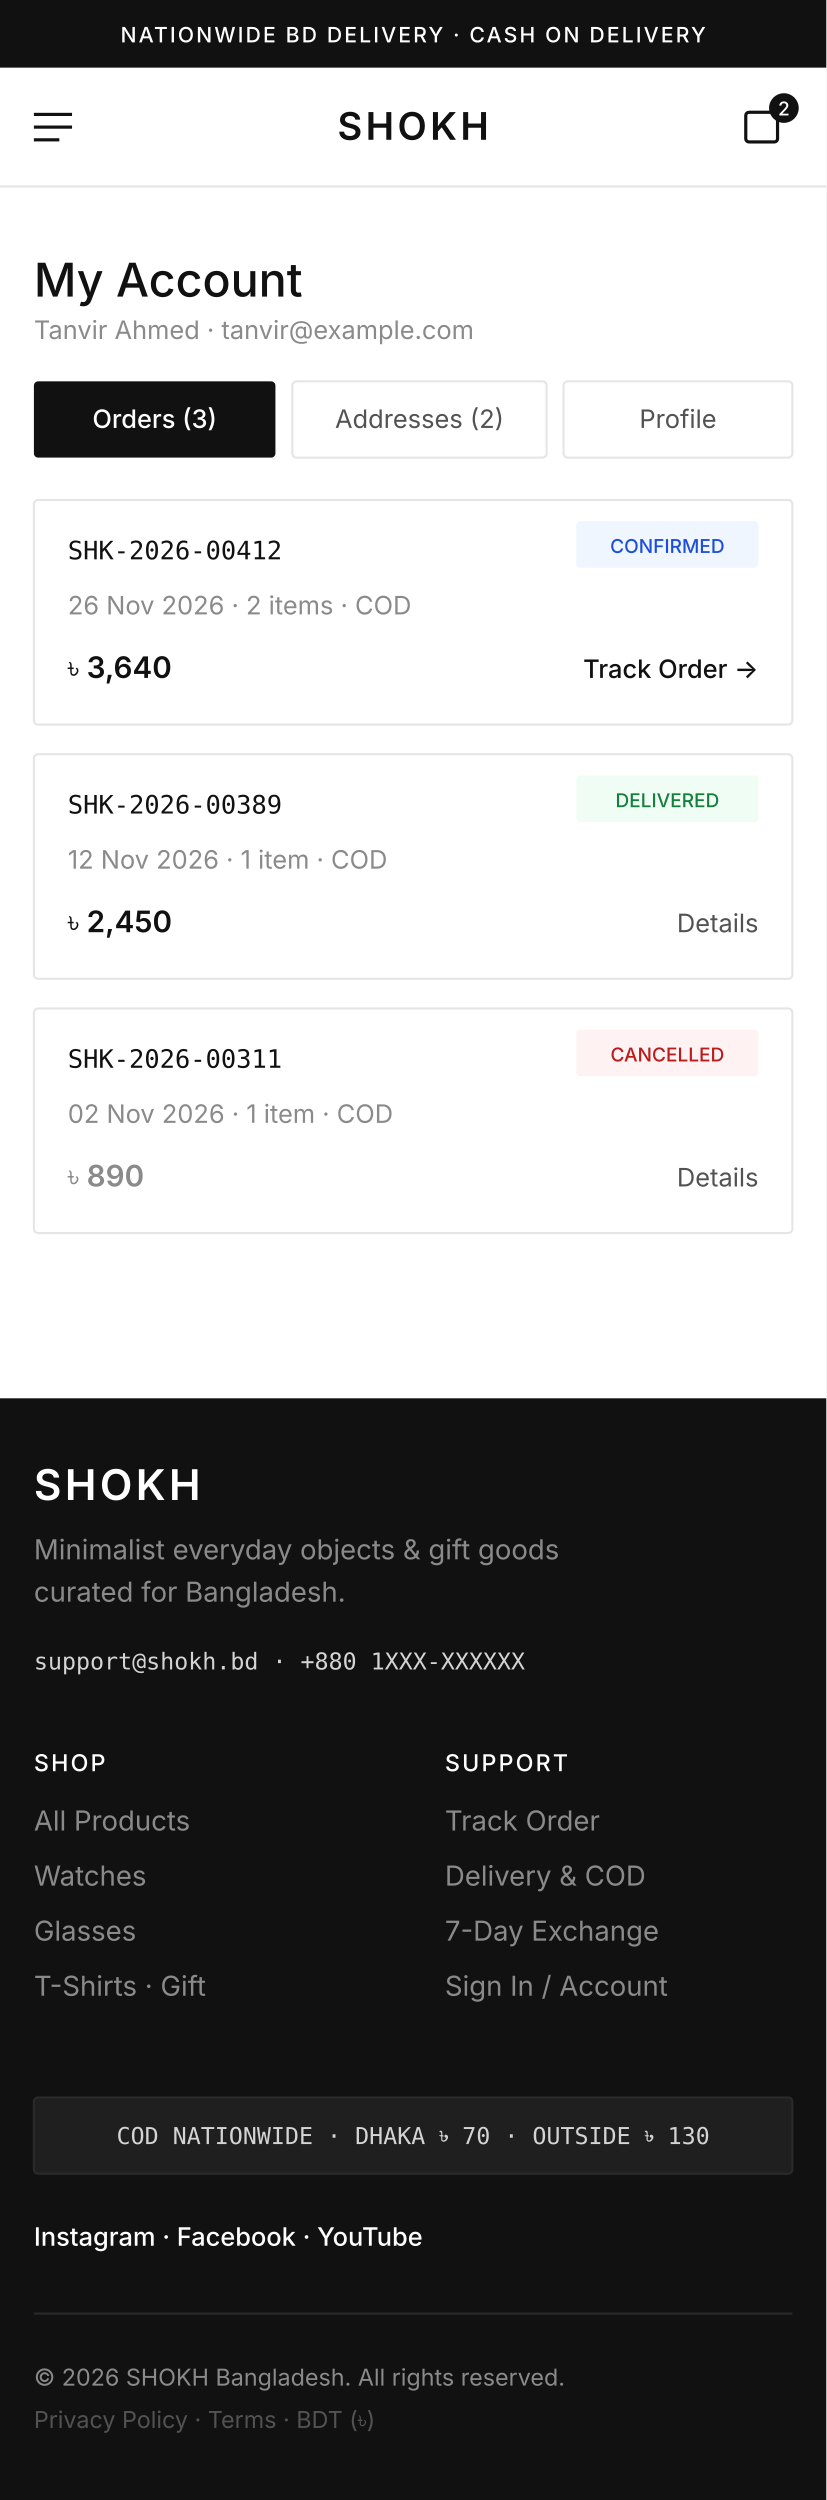
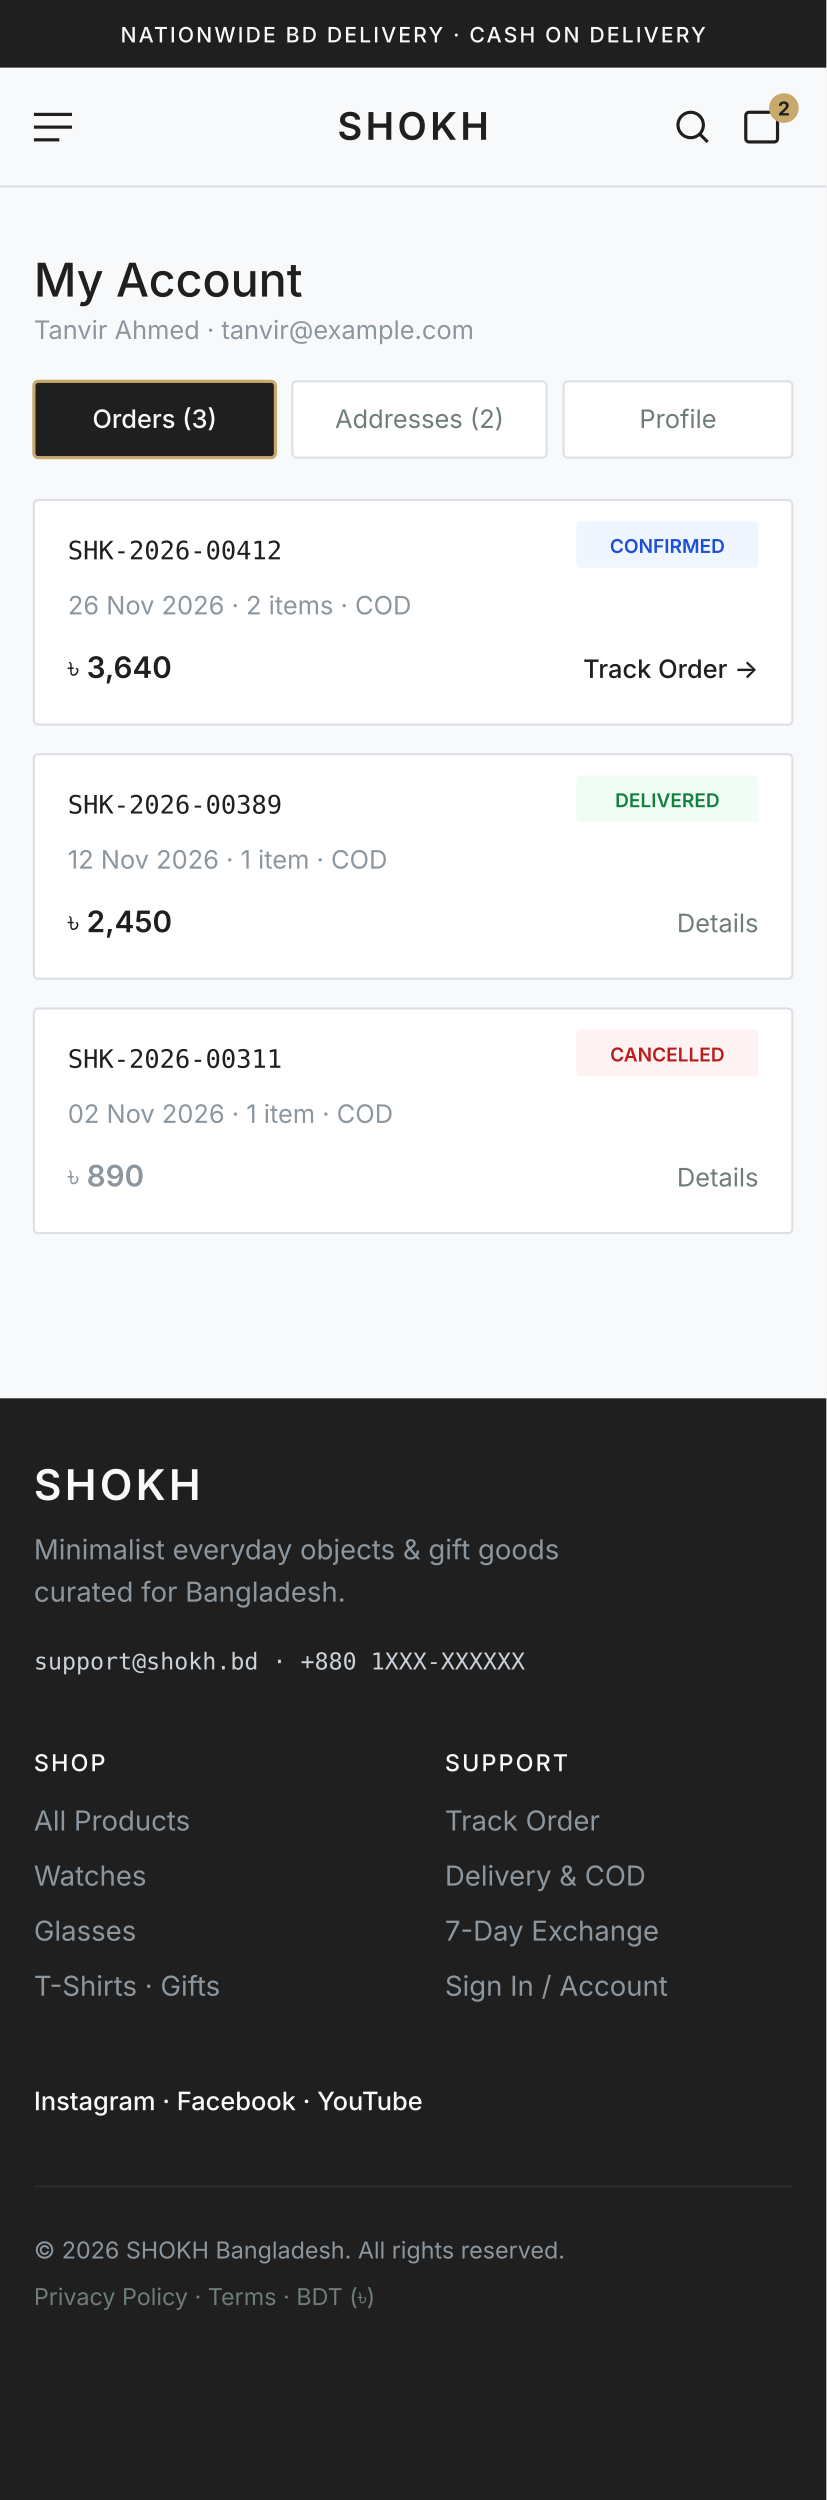
<svg xmlns="http://www.w3.org/2000/svg" width="390" height="1180" viewBox="0 0 390 1180" fill="none">
-   <rect id="Account-Orders-Mobile-BG" width="390" height="1180" fill="#FFFFFF" />
+   <rect id="Account-Orders-Mobile-BG" width="390" height="1180" fill="#F8F9FA" />
  <g id="01-Mobile-Navbar">
-     <rect width="390" height="32" fill="#111111" />
-     <text x="195" y="20" text-anchor="middle" fill="#FFFFFF" font-family="Inter, sans-serif" font-size="10" font-weight="500" letter-spacing="1">NATIONWIDE BD DELIVERY · CASH ON DELIVERY</text>
-     <rect y="32" width="390" height="56" fill="#FFFFFF" />
-     <line x1="0" y1="88" x2="390" y2="88" stroke="#E5E5E5" />
-     <line x1="16" y1="54" x2="34" y2="54" stroke="#111111" stroke-width="1.5" />
-     <line x1="16" y1="60" x2="34" y2="60" stroke="#111111" stroke-width="1.5" />
-     <line x1="16" y1="66" x2="28" y2="66" stroke="#111111" stroke-width="1.5" />
-     <text x="195" y="66" text-anchor="middle" fill="#111111" font-family="Inter, sans-serif" font-size="18" font-weight="600" letter-spacing="1.6">SHOKH</text>
-     <rect x="352" y="53" width="15" height="14" rx="1.5" stroke="#111111" stroke-width="1.5" />
-     <circle cx="370" cy="51" r="7" fill="#111111" />
-     <text x="370" y="54.5" text-anchor="middle" fill="#FFFFFF" font-family="Inter, sans-serif" font-size="9" font-weight="500">2</text>
+     <rect width="390" height="32" fill="#1F1F1F" />
+     <text x="195" y="20" text-anchor="middle" fill="#F8F9FA" font-family="Inter, sans-serif" font-size="10" font-weight="500" letter-spacing="1">NATIONWIDE BD DELIVERY · CASH ON DELIVERY</text>
+     <rect y="32" width="390" height="56" fill="#F8F9FA" />
+     <line x1="0" y1="88" x2="390" y2="88" stroke="#DCE0E6" />
+     <line x1="16" y1="54" x2="34" y2="54" stroke="#1F1F1F" stroke-width="1.5" />
+     <line x1="16" y1="60" x2="34" y2="60" stroke="#1F1F1F" stroke-width="1.5" />
+     <line x1="16" y1="66" x2="28" y2="66" stroke="#1F1F1F" stroke-width="1.5" />
+     <text x="195" y="66" text-anchor="middle" fill="#1F1F1F" font-family="Inter, sans-serif" font-size="18" font-weight="600" letter-spacing="1.6">SHOKH</text>
+     <circle cx="326" cy="59" r="6" stroke="#1F1F1F" stroke-width="1.5" />
+     <line x1="330" y1="63" x2="334" y2="67" stroke="#1F1F1F" stroke-width="1.5" />
+     <rect x="352" y="53" width="15" height="14" rx="1.5" stroke="#1F1F1F" stroke-width="1.5" />
+     <circle cx="370" cy="51" r="7" fill="#C8A96B" />
+     <text x="370" y="54.5" text-anchor="middle" fill="#1F1F1F" font-family="Inter, sans-serif" font-size="9" font-weight="700">2</text>
  </g>
  <g id="02-Mobile-Account-Orders" transform="translate(0, 116)">
-     <text x="16" y="24" fill="#111111" font-family="Inter, sans-serif" font-size="22" font-weight="500">My Account</text>
-     <text x="16" y="44" fill="#8A8A8A" font-family="Inter, sans-serif" font-size="12">Tanvir Ahmed · tanvir@example.com</text>
-     <rect x="16" y="64" width="114" height="36" rx="2" fill="#111111" />
-     <text x="73" y="86" text-anchor="middle" fill="#FFFFFF" font-family="Inter, sans-serif" font-size="12" font-weight="500">Orders (3)</text>
-     <rect x="138" y="64" width="120" height="36" rx="2" fill="#FFFFFF" stroke="#E5E5E5" />
-     <text x="198" y="86" text-anchor="middle" fill="#525252" font-family="Inter, sans-serif" font-size="12">Addresses (2)</text>
-     <rect x="266" y="64" width="108" height="36" rx="2" fill="#FFFFFF" stroke="#E5E5E5" />
-     <text x="320" y="86" text-anchor="middle" fill="#525252" font-family="Inter, sans-serif" font-size="12">Profile</text>
-     <rect x="16" y="120" width="358" height="106" rx="2" fill="#FFFFFF" stroke="#E5E5E5" />
-     <text x="32" y="148" fill="#111111" font-family="JetBrains Mono, monospace" font-size="12" font-weight="500">SHK-2026-00412</text>
+     <text x="16" y="24" fill="#1F1F1F" font-family="Inter, sans-serif" font-size="22" font-weight="500">My Account</text>
+     <text x="16" y="44" fill="#8C969E" font-family="Inter, sans-serif" font-size="12">Tanvir Ahmed · tanvir@example.com</text>
+     <rect x="16" y="64" width="114" height="36" rx="2" fill="#1F1F1F" stroke="#C8A96B" stroke-width="1.5" />
+     <text x="73" y="86" text-anchor="middle" fill="#F8F9FA" font-family="Inter, sans-serif" font-size="12" font-weight="500">Orders (3)</text>
+     <rect x="138" y="64" width="120" height="36" rx="2" fill="#FFFFFF" stroke="#DCE0E6" />
+     <text x="198" y="86" text-anchor="middle" fill="#6E7C7C" font-family="Inter, sans-serif" font-size="12">Addresses (2)</text>
+     <rect x="266" y="64" width="108" height="36" rx="2" fill="#FFFFFF" stroke="#DCE0E6" />
+     <text x="320" y="86" text-anchor="middle" fill="#6E7C7C" font-family="Inter, sans-serif" font-size="12">Profile</text>
+     <rect x="16" y="120" width="358" height="106" rx="2" fill="#FFFFFF" stroke="#DCE0E6" />
+     <text x="32" y="148" fill="#1F1F1F" font-family="JetBrains Mono, monospace" font-size="12" font-weight="500">SHK-2026-00412</text>
    <rect x="272" y="130" width="86" height="22" rx="2" fill="#EFF6FF" />
-     <text x="315" y="145" text-anchor="middle" fill="#1D4ED8" font-family="Inter, sans-serif" font-size="9" font-weight="500">CONFIRMED</text>
-     <text x="32" y="174" fill="#8A8A8A" font-family="Inter, sans-serif" font-size="12">26 Nov 2026 · 2 items · COD</text>
-     <text x="32" y="204" fill="#111111" font-family="Inter, sans-serif" font-size="14" font-weight="600">৳ 3,640</text>
-     <text x="358" y="204" text-anchor="end" fill="#111111" font-family="Inter, sans-serif" font-size="12" font-weight="500">Track Order →</text>
-     <rect x="16" y="240" width="358" height="106" rx="2" fill="#FFFFFF" stroke="#E5E5E5" />
-     <text x="32" y="268" fill="#111111" font-family="JetBrains Mono, monospace" font-size="12" font-weight="500">SHK-2026-00389</text>
+     <text x="315" y="145" text-anchor="middle" fill="#1D4ED8" font-family="Inter, sans-serif" font-size="9" font-weight="600">CONFIRMED</text>
+     <text x="32" y="174" fill="#8C969E" font-family="Inter, sans-serif" font-size="12">26 Nov 2026 · 2 items · COD</text>
+     <text x="32" y="204" fill="#1F1F1F" font-family="Inter, sans-serif" font-size="14" font-weight="600">৳ 3,640</text>
+     <text x="358" y="204" text-anchor="end" fill="#1F1F1F" font-family="Inter, sans-serif" font-size="12" font-weight="500">Track Order →</text>
+     <rect x="16" y="240" width="358" height="106" rx="2" fill="#FFFFFF" stroke="#DCE0E6" />
+     <text x="32" y="268" fill="#1F1F1F" font-family="JetBrains Mono, monospace" font-size="12" font-weight="500">SHK-2026-00389</text>
    <rect x="272" y="250" width="86" height="22" rx="2" fill="#F0FDF4" />
-     <text x="315" y="265" text-anchor="middle" fill="#15803D" font-family="Inter, sans-serif" font-size="9" font-weight="500">DELIVERED</text>
-     <text x="32" y="294" fill="#8A8A8A" font-family="Inter, sans-serif" font-size="12">12 Nov 2026 · 1 item · COD</text>
-     <text x="32" y="324" fill="#111111" font-family="Inter, sans-serif" font-size="14" font-weight="600">৳ 2,450</text>
-     <text x="358" y="324" text-anchor="end" fill="#525252" font-family="Inter, sans-serif" font-size="12">Details</text>
-     <rect x="16" y="360" width="358" height="106" rx="2" fill="#FFFFFF" stroke="#E5E5E5" />
-     <text x="32" y="388" fill="#111111" font-family="JetBrains Mono, monospace" font-size="12" font-weight="500">SHK-2026-00311</text>
+     <text x="315" y="265" text-anchor="middle" fill="#15803D" font-family="Inter, sans-serif" font-size="9" font-weight="600">DELIVERED</text>
+     <text x="32" y="294" fill="#8C969E" font-family="Inter, sans-serif" font-size="12">12 Nov 2026 · 1 item · COD</text>
+     <text x="32" y="324" fill="#1F1F1F" font-family="Inter, sans-serif" font-size="14" font-weight="600">৳ 2,450</text>
+     <text x="358" y="324" text-anchor="end" fill="#6E7C7C" font-family="Inter, sans-serif" font-size="12">Details</text>
+     <rect x="16" y="360" width="358" height="106" rx="2" fill="#FFFFFF" stroke="#DCE0E6" />
+     <text x="32" y="388" fill="#1F1F1F" font-family="JetBrains Mono, monospace" font-size="12" font-weight="500">SHK-2026-00311</text>
    <rect x="272" y="370" width="86" height="22" rx="2" fill="#FEF2F2" />
-     <text x="315" y="385" text-anchor="middle" fill="#B91C1C" font-family="Inter, sans-serif" font-size="9" font-weight="500">CANCELLED</text>
-     <text x="32" y="414" fill="#8A8A8A" font-family="Inter, sans-serif" font-size="12">02 Nov 2026 · 1 item · COD</text>
-     <text x="32" y="444" fill="#8A8A8A" font-family="Inter, sans-serif" font-size="14" font-weight="600">৳ 890</text>
-     <text x="358" y="444" text-anchor="end" fill="#525252" font-family="Inter, sans-serif" font-size="12">Details</text>
+     <text x="315" y="385" text-anchor="middle" fill="#B91C1C" font-family="Inter, sans-serif" font-size="9" font-weight="600">CANCELLED</text>
+     <text x="32" y="414" fill="#8C969E" font-family="Inter, sans-serif" font-size="12">02 Nov 2026 · 1 item · COD</text>
+     <text x="32" y="444" fill="#8C969E" font-family="Inter, sans-serif" font-size="14" font-weight="600">৳ 890</text>
+     <text x="358" y="444" text-anchor="end" fill="#6E7C7C" font-family="Inter, sans-serif" font-size="12">Details</text>
  </g>
  <g id="03-Mobile-Footer" transform="translate(0, 660)">
-     <rect width="390" height="520" fill="#111111" />
-     <text x="16" y="48" fill="#FFFFFF" font-family="Inter, sans-serif" font-size="20" font-weight="600" letter-spacing="1.6">SHOKH</text>
-     <text x="16" y="76" fill="#8A8A8A" font-family="Inter, sans-serif" font-size="13">Minimalist everyday objects &amp; gift goods</text>
-     <text x="16" y="96" fill="#8A8A8A" font-family="Inter, sans-serif" font-size="13">curated for Bangladesh.</text>
-     <text x="16" y="128" fill="#D4D4D4" font-family="JetBrains Mono, monospace" font-size="11">support@shokh.bd · +880 1XXX-XXXXXX</text>
-     <text x="16" y="176" fill="#FFFFFF" font-family="Inter, sans-serif" font-size="11" font-weight="500" letter-spacing="1">SHOP</text>
-     <text x="16" y="204" fill="#8A8A8A" font-family="Inter, sans-serif" font-size="13">All Products</text>
-     <text x="16" y="230" fill="#8A8A8A" font-family="Inter, sans-serif" font-size="13">Watches</text>
-     <text x="16" y="256" fill="#8A8A8A" font-family="Inter, sans-serif" font-size="13">Glasses</text>
-     <text x="16" y="282" fill="#8A8A8A" font-family="Inter, sans-serif" font-size="13">T-Shirts · Gift</text>
-     <text x="210" y="176" fill="#FFFFFF" font-family="Inter, sans-serif" font-size="11" font-weight="500" letter-spacing="1">SUPPORT</text>
-     <text x="210" y="204" fill="#8A8A8A" font-family="Inter, sans-serif" font-size="13">Track Order</text>
-     <text x="210" y="230" fill="#8A8A8A" font-family="Inter, sans-serif" font-size="13">Delivery &amp; COD</text>
-     <text x="210" y="256" fill="#8A8A8A" font-family="Inter, sans-serif" font-size="13">7-Day Exchange</text>
-     <text x="210" y="282" fill="#8A8A8A" font-family="Inter, sans-serif" font-size="13">Sign In / Account</text>
-     <rect x="16" y="330" width="358" height="36" rx="2" fill="#1F1F1F" stroke="#2A2A2A" />
-     <text x="195" y="352" text-anchor="middle" fill="#D4D4D4" font-family="JetBrains Mono, monospace" font-size="11">COD NATIONWIDE · DHAKA ৳ 70 · OUTSIDE ৳ 130</text>
-     <text x="16" y="400" fill="#FFFFFF" font-family="Inter, sans-serif" font-size="12" font-weight="500">Instagram  ·  Facebook  ·  YouTube</text>
-     <line x1="16" y1="432" x2="374" y2="432" stroke="#2A2A2A" />
-     <text x="16" y="466" fill="#8A8A8A" font-family="Inter, sans-serif" font-size="11">© 2026 SHOKH Bangladesh. All rights reserved.</text>
-     <text x="16" y="486" fill="#525252" font-family="Inter, sans-serif" font-size="11">Privacy Policy · Terms · BDT (৳)</text>
+     <rect width="390" height="520" fill="#1F1F1F" />
+     <text x="16" y="48" fill="#F8F9FA" font-family="Inter, sans-serif" font-size="20" font-weight="600" letter-spacing="1.6">SHOKH</text>
+     <text x="16" y="76" fill="#8C969E" font-family="Inter, sans-serif" font-size="13">Minimalist everyday objects &amp; gift goods</text>
+     <text x="16" y="96" fill="#8C969E" font-family="Inter, sans-serif" font-size="13">curated for Bangladesh.</text>
+     <text x="16" y="128" fill="#CBD2D9" font-family="JetBrains Mono, monospace" font-size="11">support@shokh.bd · +880 1XXX-XXXXXX</text>
+     <text x="16" y="176" fill="#F8F9FA" font-family="Inter, sans-serif" font-size="11" font-weight="500" letter-spacing="1">SHOP</text>
+     <text x="16" y="204" fill="#8C969E" font-family="Inter, sans-serif" font-size="13">All Products</text>
+     <text x="16" y="230" fill="#8C969E" font-family="Inter, sans-serif" font-size="13">Watches</text>
+     <text x="16" y="256" fill="#8C969E" font-family="Inter, sans-serif" font-size="13">Glasses</text>
+     <text x="16" y="282" fill="#8C969E" font-family="Inter, sans-serif" font-size="13">T-Shirts · Gifts</text>
+     <text x="210" y="176" fill="#F8F9FA" font-family="Inter, sans-serif" font-size="11" font-weight="500" letter-spacing="1">SUPPORT</text>
+     <text x="210" y="204" fill="#8C969E" font-family="Inter, sans-serif" font-size="13">Track Order</text>
+     <text x="210" y="230" fill="#8C969E" font-family="Inter, sans-serif" font-size="13">Delivery &amp; COD</text>
+     <text x="210" y="256" fill="#8C969E" font-family="Inter, sans-serif" font-size="13">7-Day Exchange</text>
+     <text x="210" y="282" fill="#8C969E" font-family="Inter, sans-serif" font-size="13">Sign In / Account</text>
+     <text x="16" y="336" fill="#F8F9FA" font-family="Inter, sans-serif" font-size="12" font-weight="500">Instagram  ·  Facebook  ·  YouTube</text>
+     <line x1="16" y1="372" x2="374" y2="372" stroke="#2A2A2A" />
+     <text x="16" y="406" fill="#8C969E" font-family="Inter, sans-serif" font-size="11">© 2026 SHOKH Bangladesh. All rights reserved.</text>
+     <text x="16" y="428" fill="#6E7C7C" font-family="Inter, sans-serif" font-size="11">Privacy Policy · Terms · BDT (৳)</text>
  </g>
</svg>
